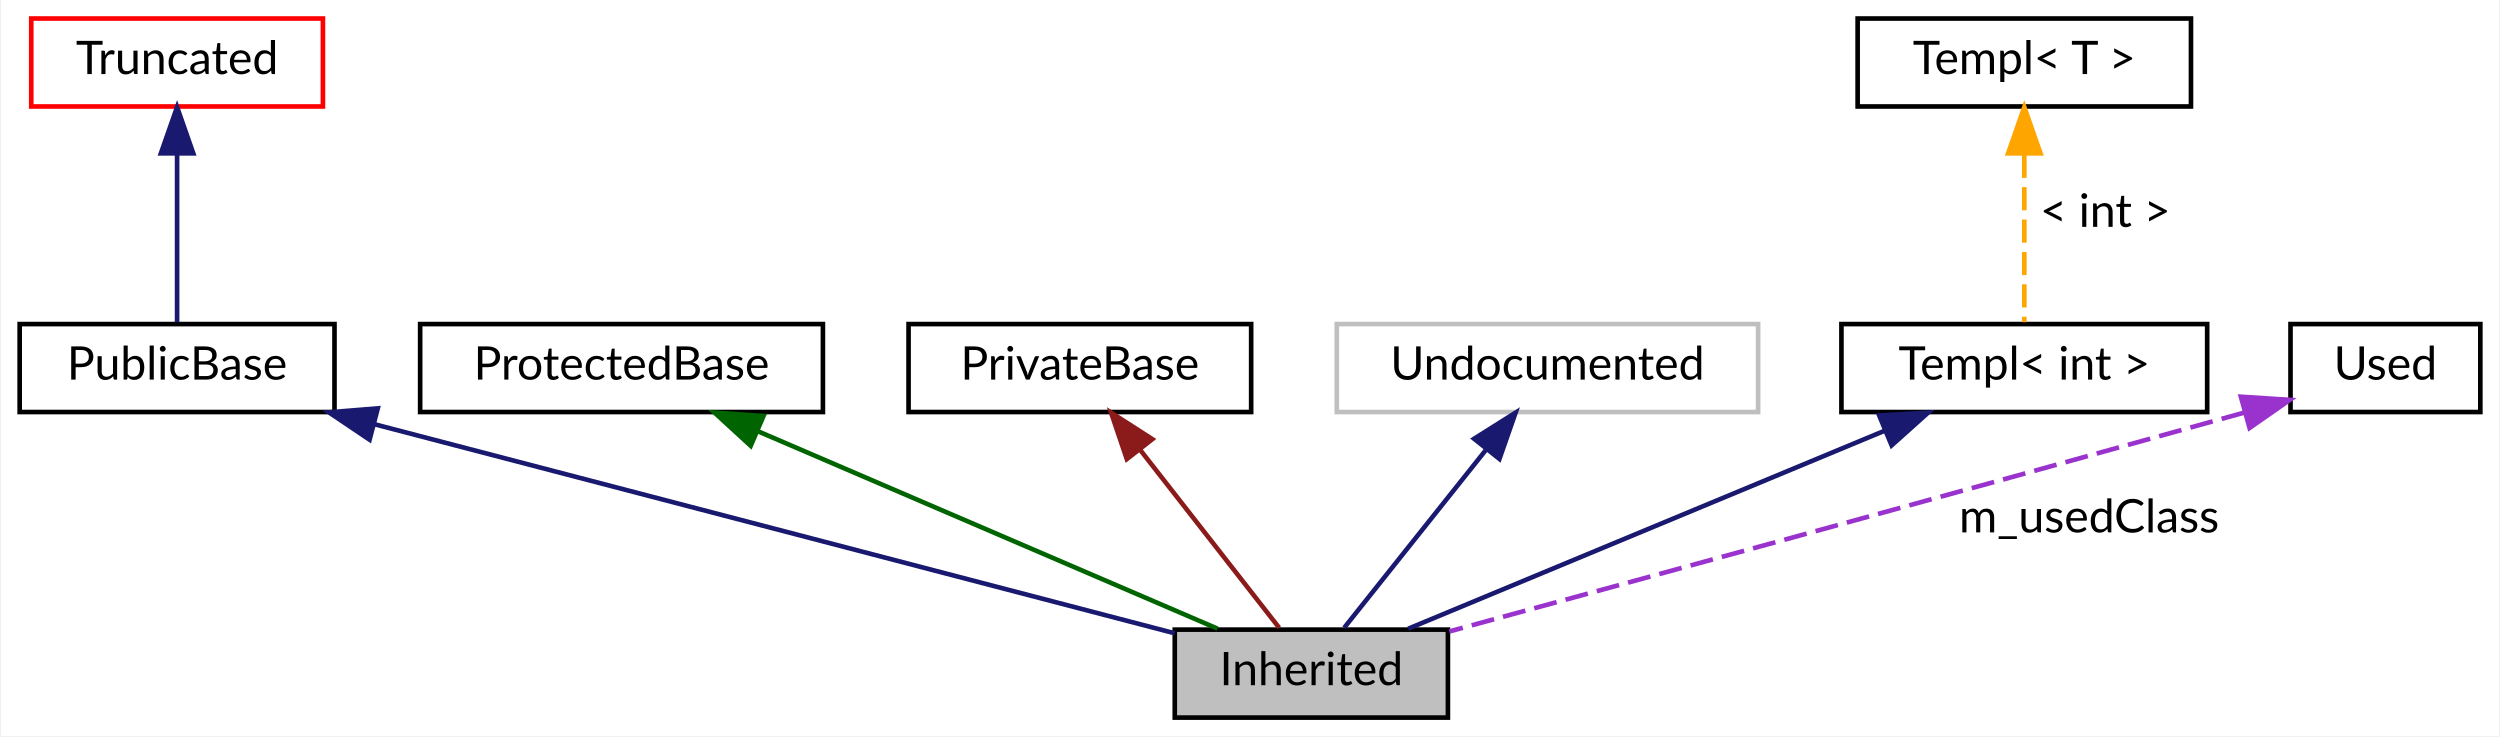
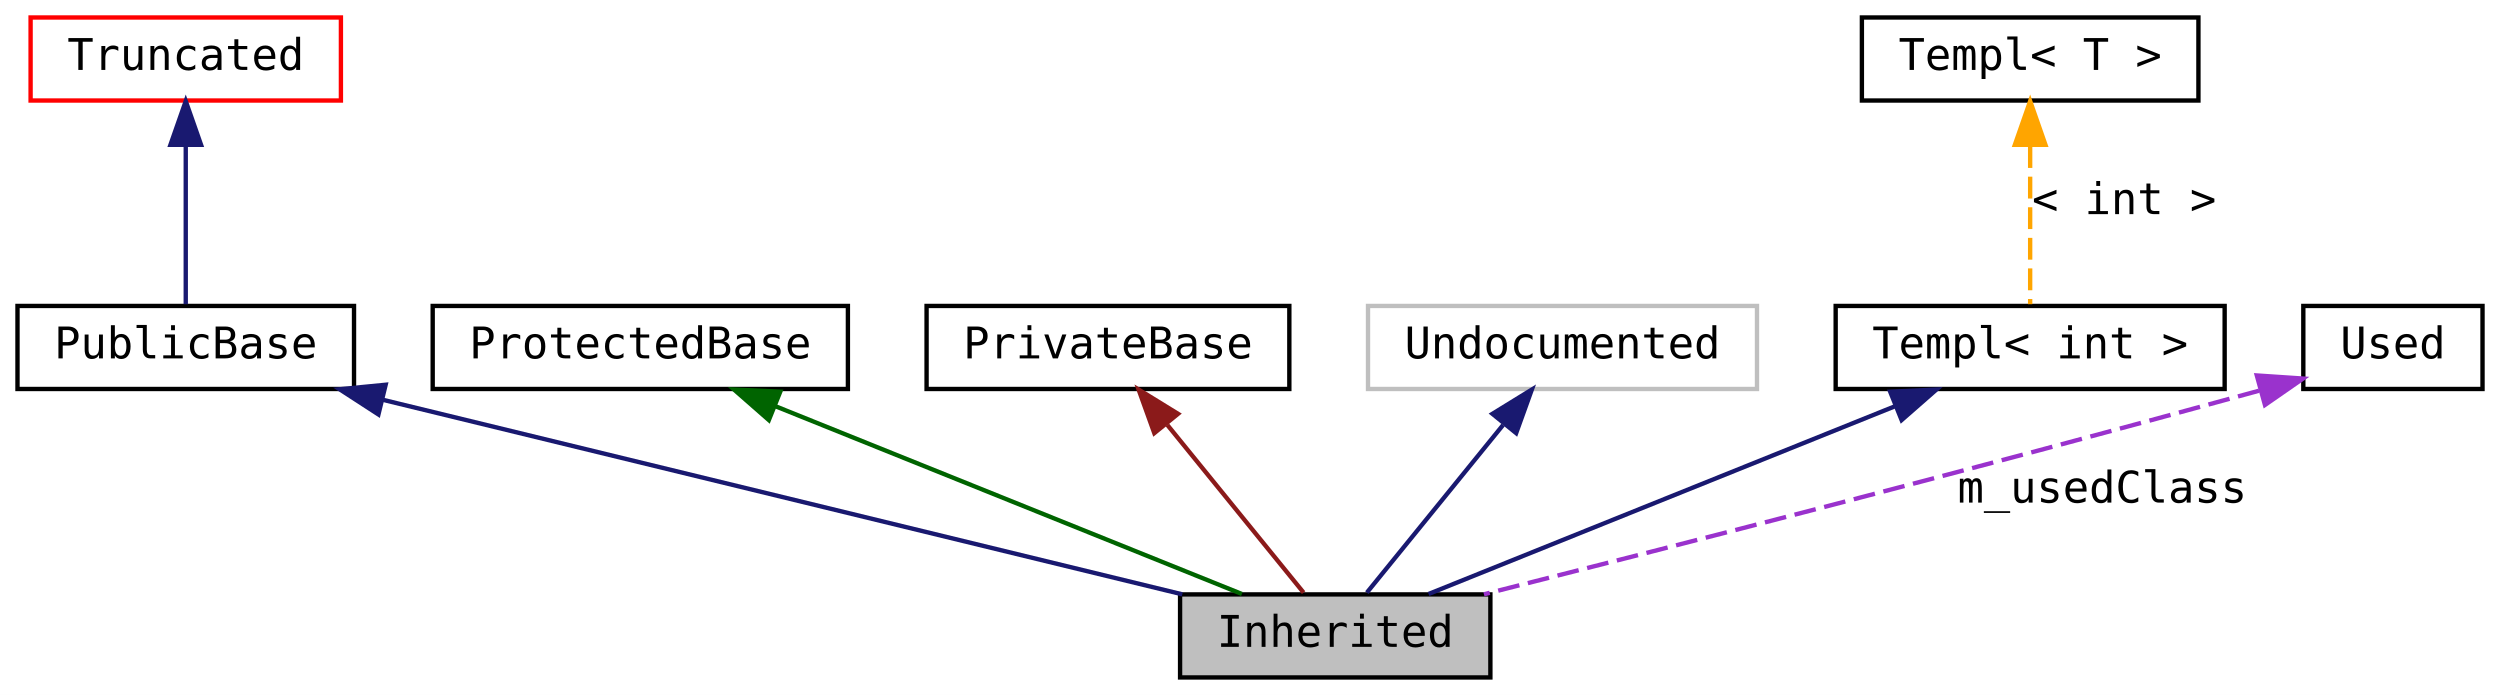
- <svg xmlns="http://www.w3.org/2000/svg" xmlns:xlink="http://www.w3.org/1999/xlink" width="540pt" height="159pt" viewBox="0.00 0.00 539.50 159.00">
+ <svg xmlns="http://www.w3.org/2000/svg" xmlns:xlink="http://www.w3.org/1999/xlink" width="572pt" height="159pt" viewBox="0.00 0.00 572.00 159.00">
  <g id="graph0" class="graph" transform="scale(1 1) rotate(0) translate(4 155)">
-     <polygon fill="white" stroke="none" points="-4,4 -4,-155 535.5,-155 535.5,4 -4,4" />
+     <polygon fill="white" stroke="none" points="-4,4 -4,-155 568,-155 568,4 -4,4" />
    <g id="node1" class="node">
-       <polygon fill="#bfbfbf" stroke="black" points="308.5,-19 249.5,-19 249.5,-0 308.5,-0 308.5,-19" />
-       <text text-anchor="middle" x="279" y="-7" font-family="Lato" font-size="10.00">Inherited</text>
+       <polygon fill="#bfbfbf" stroke="black" points="337,-19 266,-19 266,-0 337,-0 337,-19" />
+       <text text-anchor="middle" x="301.5" y="-7" font-family="'Consolas',monospace" font-size="10.00">Inherited</text>
    </g>
    <g id="node2" class="node">
      <g id="a_node2">
        <a xlink:href="$classPublicBase.html" xlink:title="PublicBase">
-           <polygon fill="none" stroke="black" points="68,-85 0,-85 0,-66 68,-66 68,-85" />
-           <text text-anchor="middle" x="34" y="-73" font-family="Lato" font-size="10.00">PublicBase</text>
+           <polygon fill="none" stroke="black" points="77,-85 0,-85 0,-66 77,-66 77,-85" />
+           <text text-anchor="middle" x="38.5" y="-73" font-family="'Consolas',monospace" font-size="10.00">PublicBase</text>
        </a>
      </g>
    </g>
    <g id="edge1" class="edge">
-       <path fill="none" stroke="midnightblue" d="M76.55,-63.385C126.02,-50.462 206.377,-29.471 249.47,-18.214" />
-       <polygon fill="midnightblue" stroke="midnightblue" points="75.578,-60.021 66.788,-65.935 77.347,-66.794 75.578,-60.021" />
+       <path fill="none" stroke="midnightblue" d="M83.614,-63.522C135.441,-50.91 219.38,-30.484 266.512,-19.014" />
+       <polygon fill="midnightblue" stroke="midnightblue" points="82.585,-60.17 73.697,-65.935 84.24,-66.971 82.585,-60.17" />
    </g>
    <g id="node3" class="node">
      <g id="a_node3">
        <a xlink:href="$classTruncated.html" xlink:title="Truncated">
-           <polygon fill="none" stroke="red" points="65.5,-151 2.5,-151 2.5,-132 65.5,-132 65.5,-151" />
-           <text text-anchor="middle" x="34" y="-139" font-family="Lato" font-size="10.00">Truncated</text>
+           <polygon fill="none" stroke="red" points="74,-151 3,-151 3,-132 74,-132 74,-151" />
+           <text text-anchor="middle" x="38.5" y="-139" font-family="'Consolas',monospace" font-size="10.00">Truncated</text>
        </a>
      </g>
    </g>
    <g id="edge2" class="edge">
-       <path fill="none" stroke="midnightblue" d="M34,-121.584C34,-109.625 34,-94.721 34,-85.405" />
-       <polygon fill="midnightblue" stroke="midnightblue" points="30.5,-121.869 34,-131.869 37.5,-121.869 30.5,-121.869" />
+       <path fill="none" stroke="midnightblue" d="M38.5,-121.584C38.5,-109.625 38.5,-94.721 38.5,-85.405" />
+       <polygon fill="midnightblue" stroke="midnightblue" points="35,-121.869 38.5,-131.869 42,-121.869 35,-121.869" />
    </g>
    <g id="node4" class="node">
      <g id="a_node4">
        <a xlink:href="$classProtectedBase.html" xlink:title="ProtectedBase">
-           <polygon fill="none" stroke="black" points="173.5,-85 86.5,-85 86.5,-66 173.5,-66 173.5,-85" />
-           <text text-anchor="middle" x="130" y="-73" font-family="Lato" font-size="10.00">ProtectedBase</text>
+           <polygon fill="none" stroke="black" points="190,-85 95,-85 95,-66 190,-66 190,-85" />
+           <text text-anchor="middle" x="142.5" y="-73" font-family="'Consolas',monospace" font-size="10.00">ProtectedBase</text>
        </a>
      </g>
    </g>
    <g id="edge3" class="edge">
-       <path fill="none" stroke="darkgreen" d="M159.43,-61.859C188.793,-49.246 233.121,-30.206 258.748,-19.199" />
-       <polygon fill="darkgreen" stroke="darkgreen" points="157.902,-58.706 150.095,-65.869 160.664,-65.138 157.902,-58.706" />
+       <path fill="none" stroke="darkgreen" d="M173.526,-62.011C204.953,-49.361 252.726,-30.132 280.143,-19.096" />
+       <polygon fill="darkgreen" stroke="darkgreen" points="171.913,-58.888 163.943,-65.869 174.527,-65.381 171.913,-58.888" />
    </g>
    <g id="node5" class="node">
      <g id="a_node5">
        <a xlink:href="$classPrivateBase.html" xlink:title="PrivateBase">
-           <polygon fill="none" stroke="black" points="266,-85 192,-85 192,-66 266,-66 266,-85" />
-           <text text-anchor="middle" x="229" y="-73" font-family="Lato" font-size="10.00">PrivateBase</text>
+           <polygon fill="none" stroke="black" points="291,-85 208,-85 208,-66 291,-66 291,-85" />
+           <text text-anchor="middle" x="249.5" y="-73" font-family="'Consolas',monospace" font-size="10.00">PrivateBase</text>
        </a>
      </g>
    </g>
    <g id="edge4" class="edge">
-       <path fill="none" stroke="#8b1a1a" d="M242.072,-57.767C251.664,-45.49 264.315,-29.297 272.043,-19.405" />
-       <polygon fill="#8b1a1a" stroke="#8b1a1a" points="239.142,-55.834 235.743,-65.869 244.658,-60.143 239.142,-55.834" />
+       <path fill="none" stroke="#8b1a1a" d="M263.095,-57.767C273.07,-45.49 286.227,-29.297 294.264,-19.405" />
+       <polygon fill="#8b1a1a" stroke="#8b1a1a" points="260.103,-55.9 256.513,-65.869 265.535,-60.315 260.103,-55.9" />
    </g>
    <g id="node6" class="node">
-       <polygon fill="none" stroke="#bfbfbf" points="375.5,-85 284.5,-85 284.5,-66 375.5,-66 375.5,-85" />
-       <text text-anchor="middle" x="330" y="-73" font-family="Lato" font-size="10.00">Undocumented</text>
+       <polygon fill="none" stroke="#bfbfbf" points="398,-85 309,-85 309,-66 398,-66 398,-85" />
+       <text text-anchor="middle" x="353.5" y="-73" font-family="'Consolas',monospace" font-size="10.00">Undocumented</text>
    </g>
    <g id="edge5" class="edge">
-       <path fill="none" stroke="midnightblue" d="M316.666,-57.767C306.883,-45.49 293.979,-29.297 286.096,-19.405" />
-       <polygon fill="midnightblue" stroke="midnightblue" points="314.153,-60.229 323.122,-65.869 319.627,-55.867 314.153,-60.229" />
+       <path fill="none" stroke="midnightblue" d="M339.905,-57.767C329.93,-45.49 316.773,-29.297 308.736,-19.405" />
+       <polygon fill="midnightblue" stroke="midnightblue" points="337.465,-60.315 346.487,-65.869 342.897,-55.9 337.465,-60.315" />
    </g>
    <g id="node7" class="node">
      <g id="a_node7">
        <a xlink:href="$classTempl.html" xlink:title="Templ&lt; int &gt;">
-           <polygon fill="none" stroke="black" points="472.5,-85 393.5,-85 393.5,-66 472.5,-66 472.5,-85" />
-           <text text-anchor="middle" x="433" y="-73" font-family="Lato" font-size="10.00">Templ&lt; int &gt;</text>
+           <polygon fill="none" stroke="black" points="505,-85 416,-85 416,-66 505,-66 505,-85" />
+           <text text-anchor="middle" x="460.5" y="-73" font-family="'Consolas',monospace" font-size="10.00">Templ&lt; int &gt;</text>
        </a>
      </g>
    </g>
    <g id="edge6" class="edge">
-       <path fill="none" stroke="midnightblue" d="M402.977,-62.023C372.632,-49.412 326.533,-30.254 299.932,-19.199" />
-       <polygon fill="midnightblue" stroke="midnightblue" points="401.653,-65.263 412.231,-65.869 404.34,-58.799 401.653,-65.263" />
+       <path fill="none" stroke="midnightblue" d="M429.474,-62.011C398.047,-49.361 350.274,-30.132 322.857,-19.096" />
+       <polygon fill="midnightblue" stroke="midnightblue" points="428.473,-65.381 439.057,-65.869 431.087,-58.888 428.473,-65.381" />
    </g>
    <g id="node8" class="node">
      <g id="a_node8">
        <a xlink:href="$classTempl.html" xlink:title="Templ&lt; T &gt;">
-           <polygon fill="none" stroke="black" points="469,-151 397,-151 397,-132 469,-132 469,-151" />
-           <text text-anchor="middle" x="433" y="-139" font-family="Lato" font-size="10.00">Templ&lt; T &gt;</text>
+           <polygon fill="none" stroke="black" points="499,-151 422,-151 422,-132 499,-132 499,-151" />
+           <text text-anchor="middle" x="460.5" y="-139" font-family="'Consolas',monospace" font-size="10.00">Templ&lt; T &gt;</text>
        </a>
      </g>
    </g>
    <g id="edge7" class="edge">
-       <path fill="none" stroke="orange" stroke-dasharray="5,2" d="M433,-121.584C433,-109.625 433,-94.721 433,-85.405" />
-       <polygon fill="orange" stroke="orange" points="429.5,-121.869 433,-131.869 436.5,-121.869 429.5,-121.869" />
-       <text text-anchor="middle" x="450.5" y="-106" font-family="Lato" font-size="10.00">&lt; int &gt;</text>
+       <path fill="none" stroke="orange" stroke-dasharray="5,2" d="M460.5,-121.584C460.5,-109.625 460.5,-94.721 460.5,-85.405" />
+       <polygon fill="orange" stroke="orange" points="457,-121.869 460.5,-131.869 464,-121.869 457,-121.869" />
+       <text text-anchor="middle" x="482" y="-106" font-family="'Consolas',monospace" font-size="10.00">&lt; int &gt;</text>
    </g>
    <g id="node9" class="node">
      <g id="a_node9">
        <a xlink:href="$classUsed.html" xlink:title="Used">
-           <polygon fill="none" stroke="black" points="531.5,-85 490.5,-85 490.5,-66 531.5,-66 531.5,-85" />
-           <text text-anchor="middle" x="511" y="-73" font-family="Lato" font-size="10.00">Used</text>
+           <polygon fill="none" stroke="black" points="564,-85 523,-85 523,-66 564,-66 564,-85" />
+           <text text-anchor="middle" x="543.5" y="-73" font-family="'Consolas',monospace" font-size="10.00">Used</text>
        </a>
      </g>
    </g>
    <g id="edge8" class="edge">
-       <path fill="none" stroke="#9a32cd" stroke-dasharray="5,2" d="M480.434,-65.859C413.225,-47.126 346.374,-28.849 308.797,-18.607" />
-       <polygon fill="#9a32cd" stroke="#9a32cd" points="479.777,-69.309 490.349,-68.626 481.658,-62.567 479.777,-69.309" />
-       <text text-anchor="middle" x="447" y="-40" font-family="Lato" font-size="10.00">m_usedClass</text>
+       <path fill="none" stroke="#9a32cd" stroke-dasharray="5,2" d="M512.873,-65.607C444.665,-46.815 375.667,-29.164 335.524,-19.028" />
+       <polygon fill="#9a32cd" stroke="#9a32cd" points="512.356,-69.095 522.927,-68.387 514.221,-62.348 512.356,-69.095" />
+       <text text-anchor="middle" x="477" y="-40" font-family="'Consolas',monospace" font-size="10.00">m_usedClass</text>
    </g>
  </g>
</svg>
